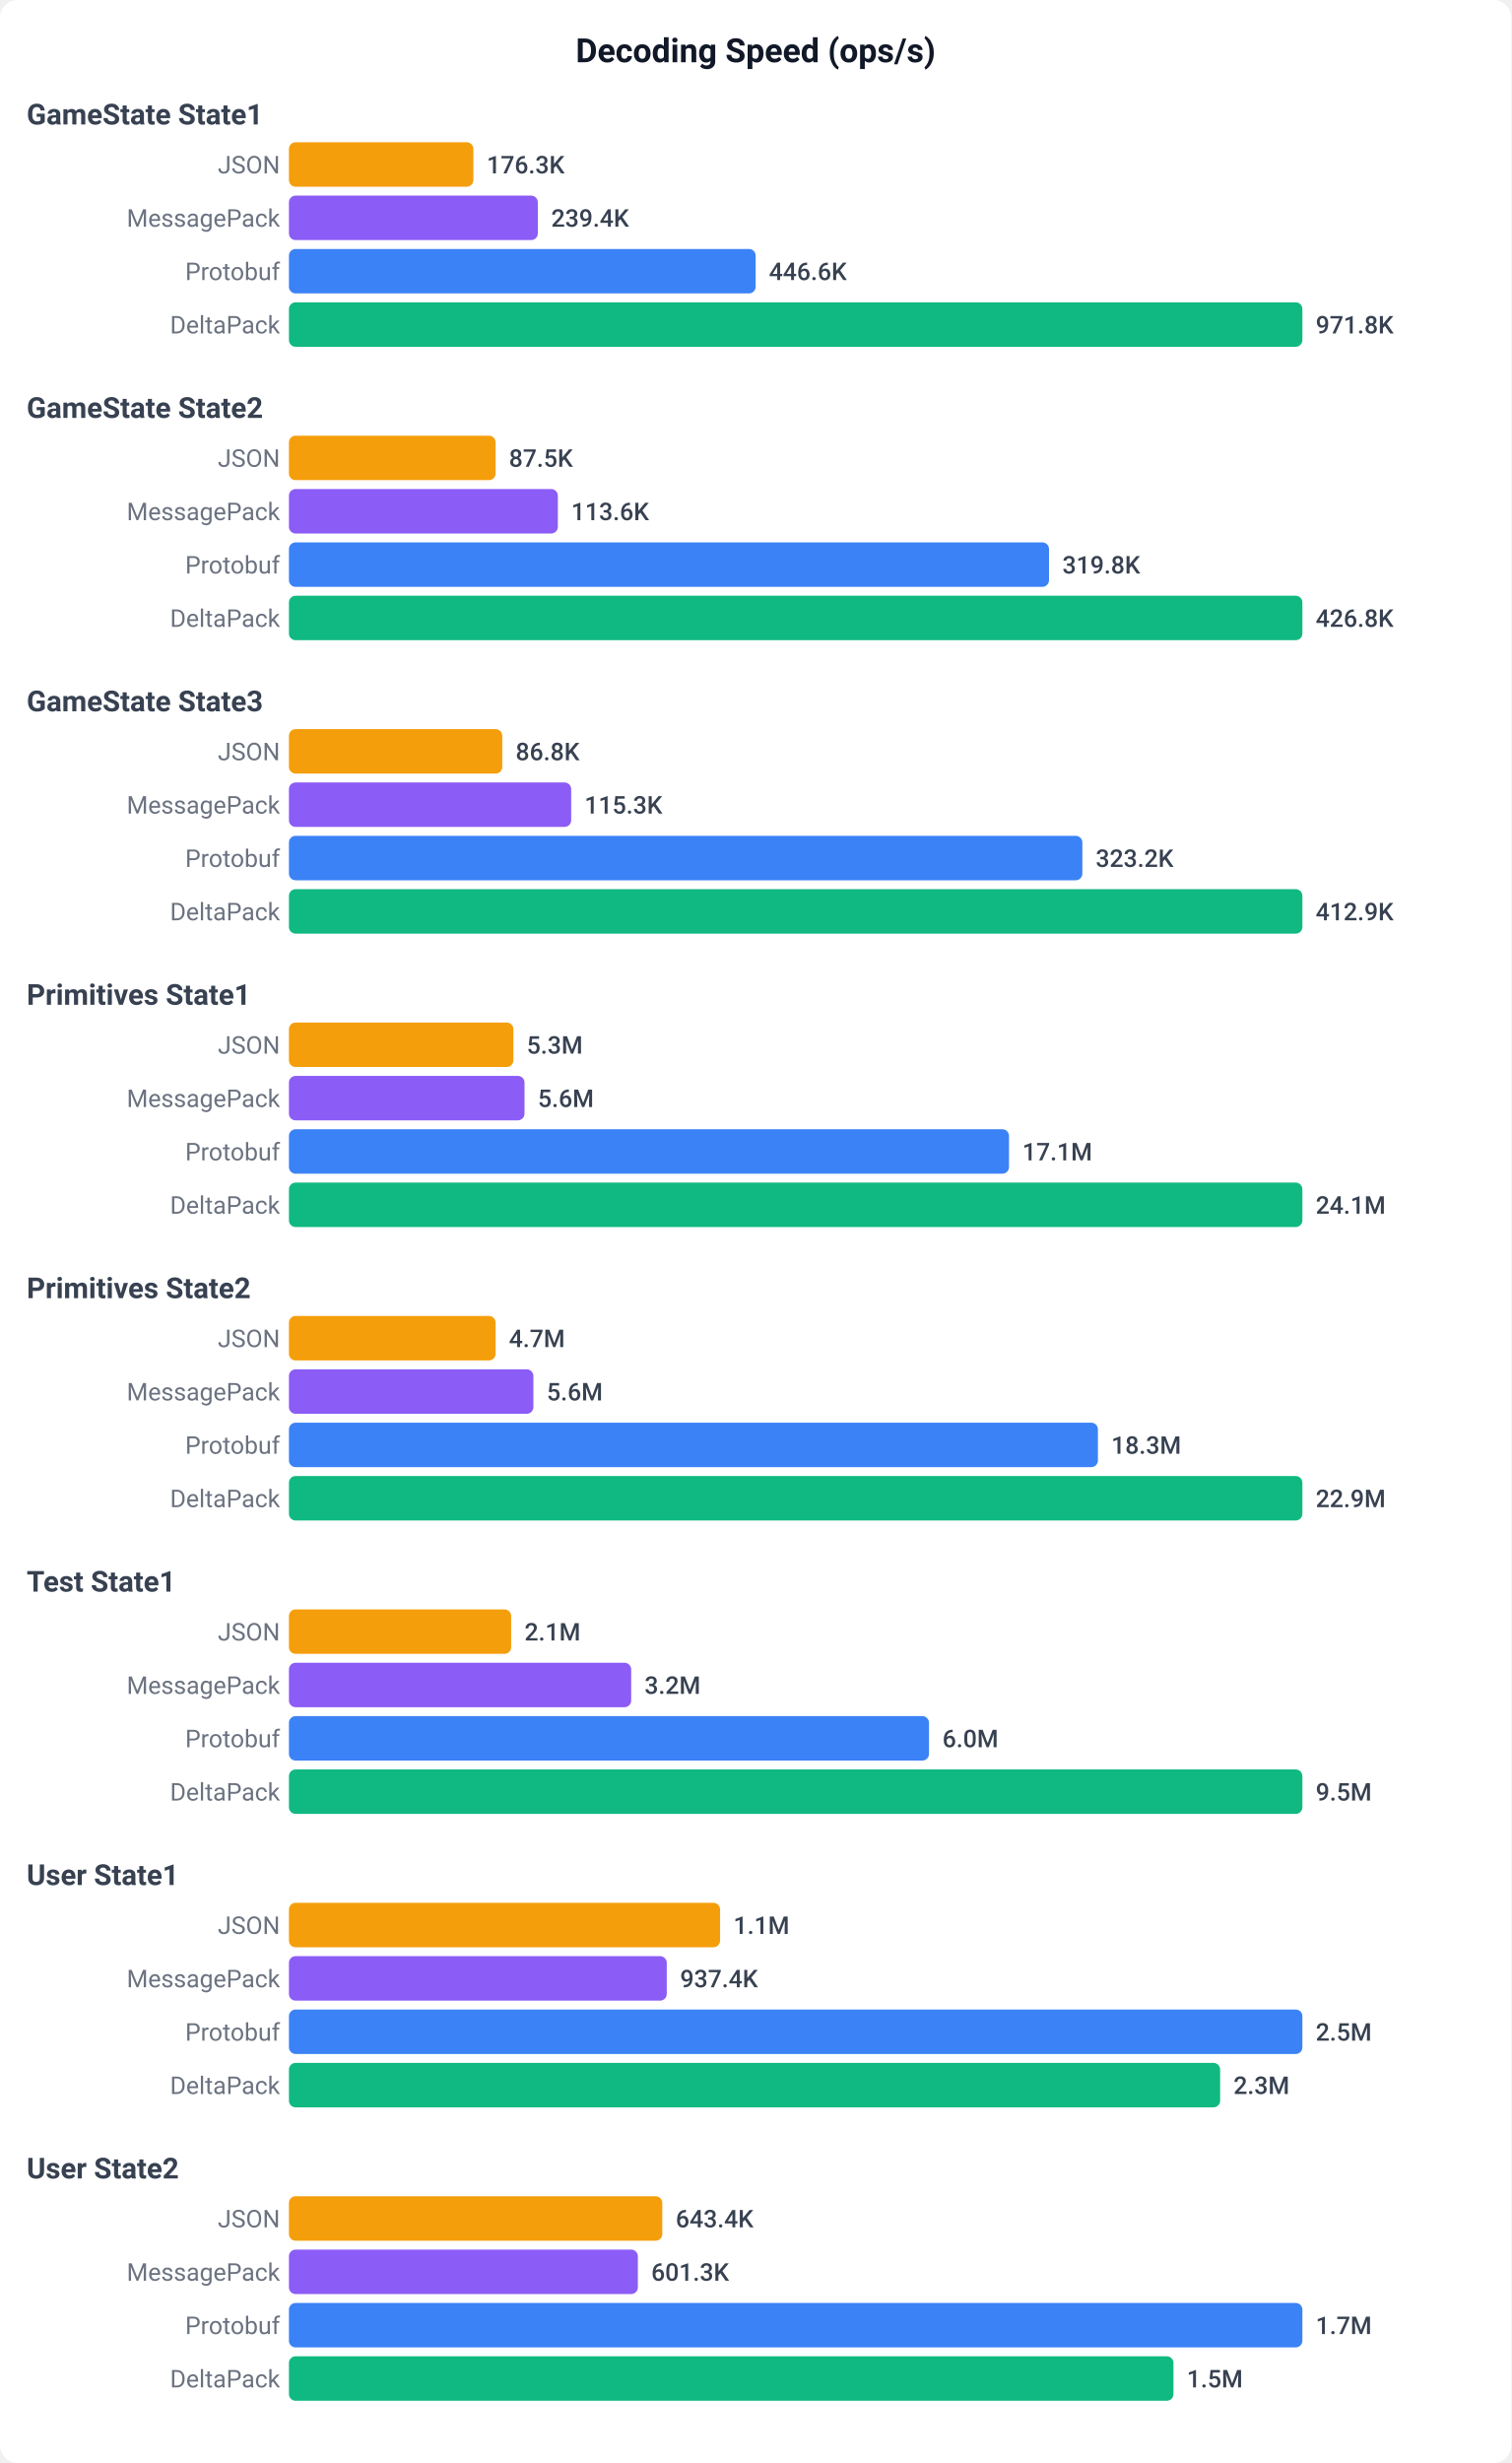
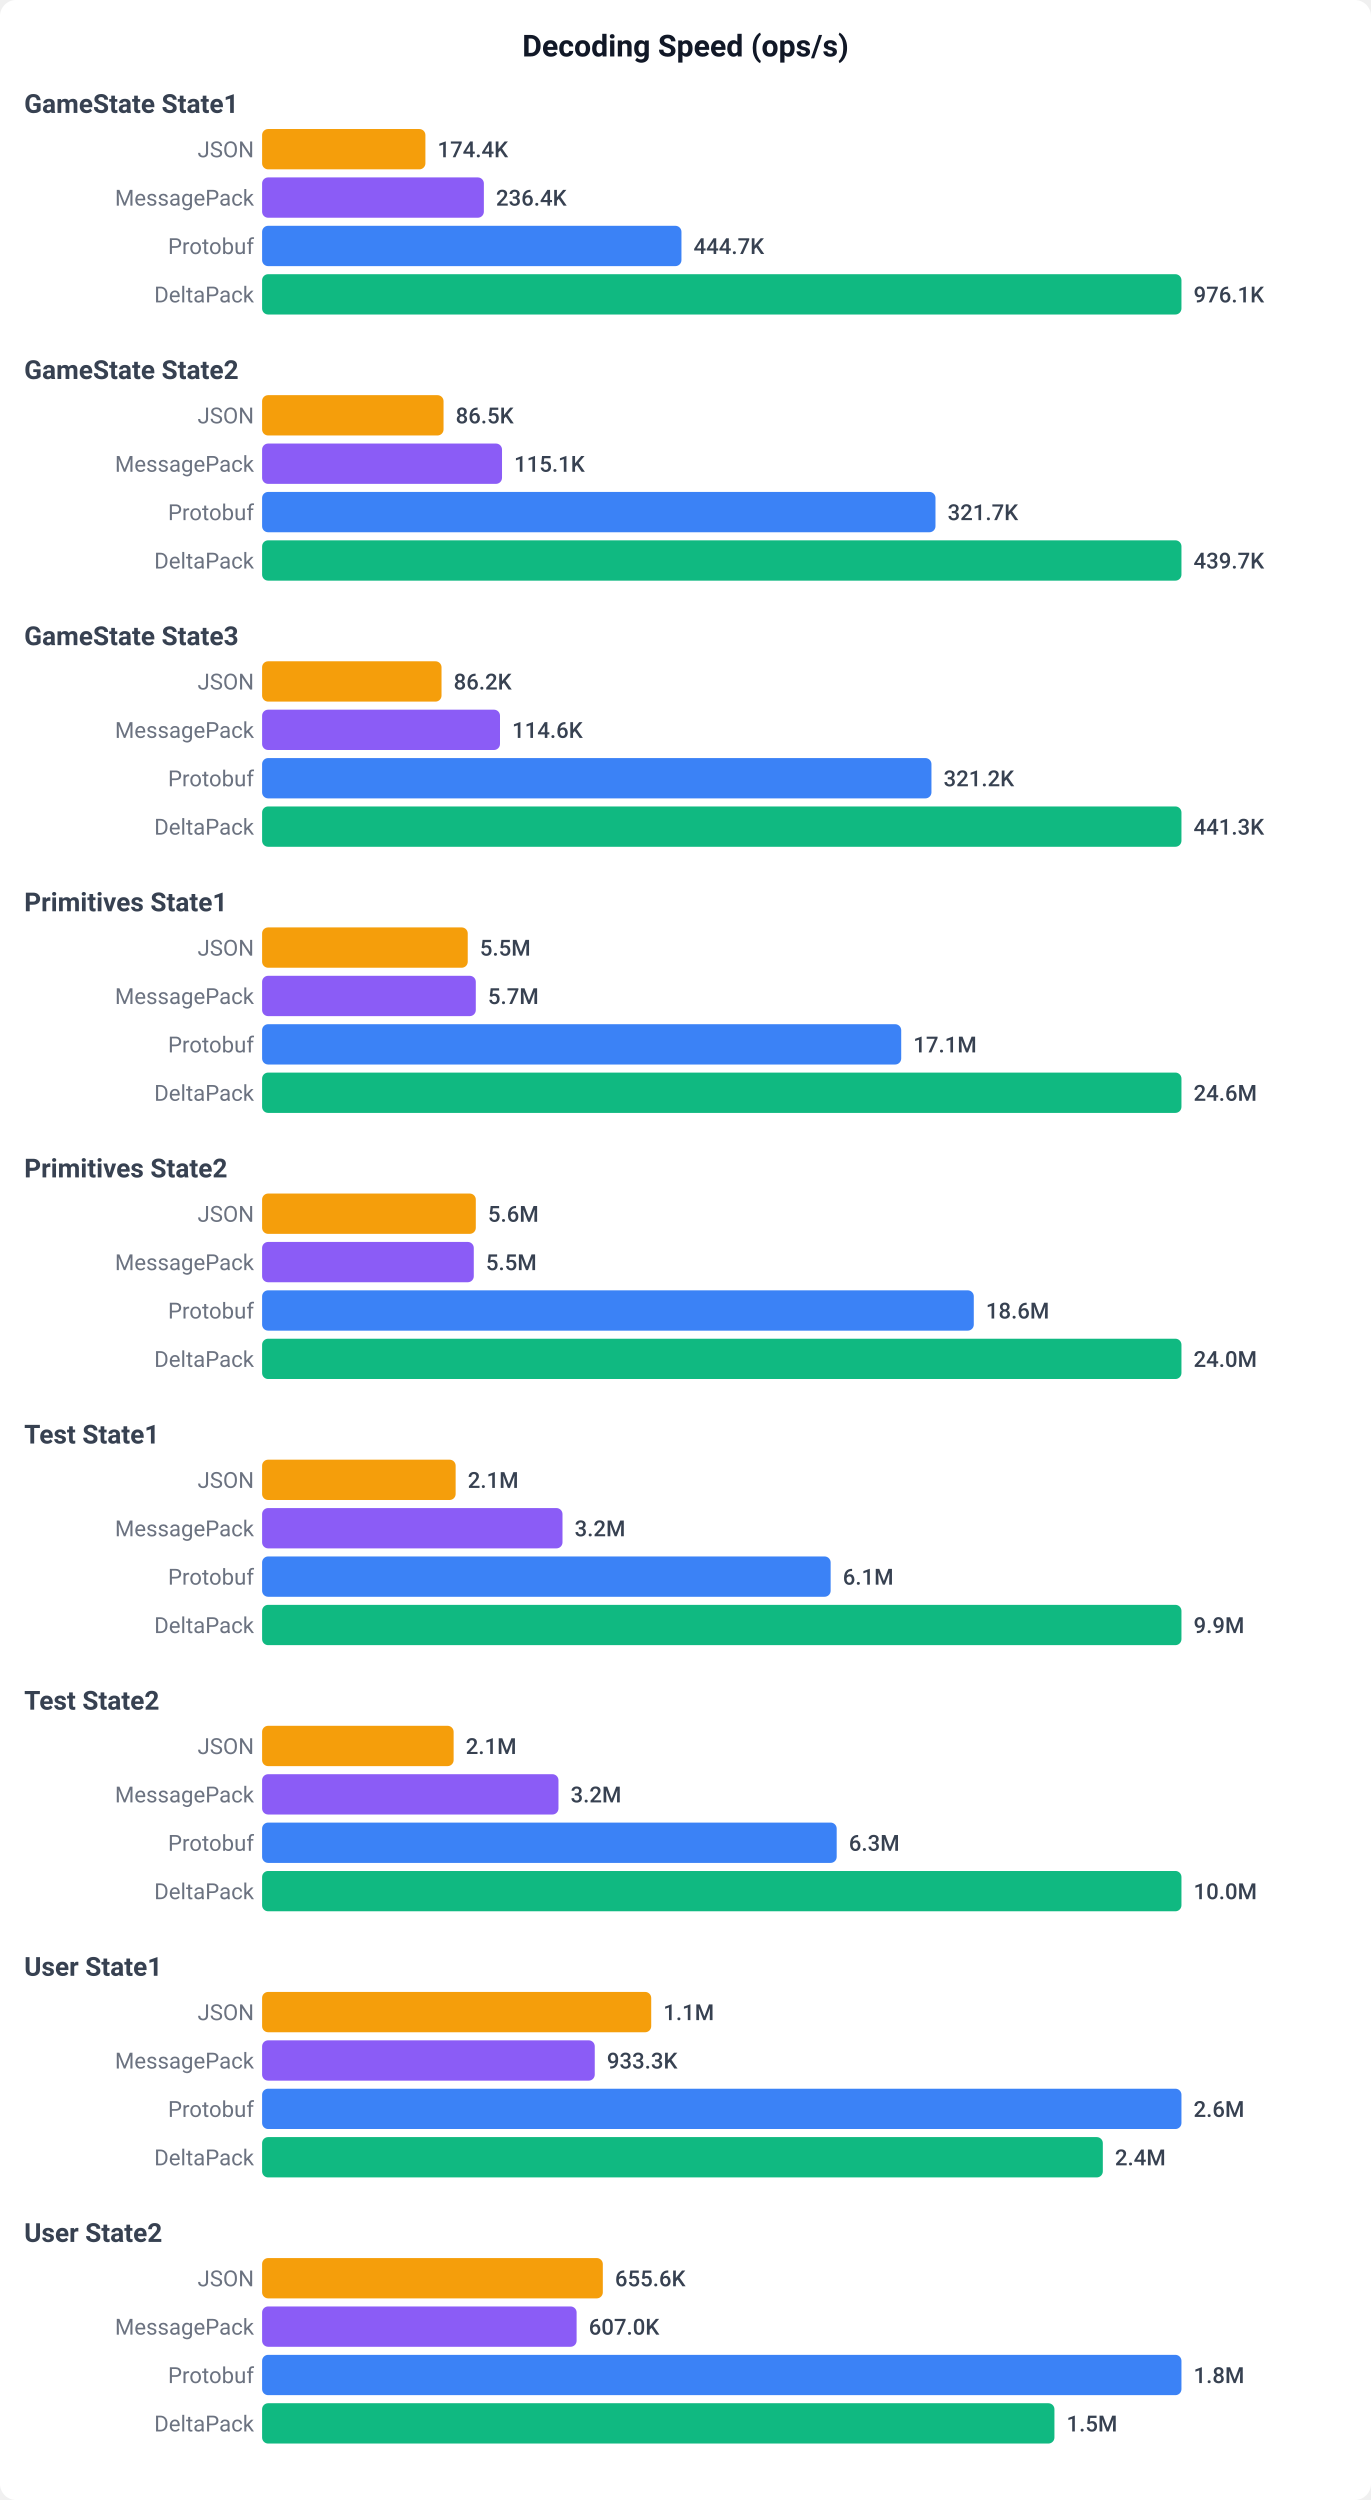
- <svg xmlns="http://www.w3.org/2000/svg" width="680" height="1108" viewBox="0 0 680 1108">
+ <svg xmlns="http://www.w3.org/2000/svg" width="680" height="1240" viewBox="0 0 680 1240">
  <style>
    text { font-family: -apple-system, BlinkMacSystemFont, "Segoe UI", Roboto, sans-serif; }
  </style>
-   <rect width="680" height="1108" fill="white" rx="8" />
+   <rect width="680" height="1240" fill="white" rx="8" />
  <text x="340" y="28" text-anchor="middle" font-size="15" font-weight="bold" fill="#111827">Decoding Speed (ops/s)</text>
  <text x="12" y="56" font-size="13" font-weight="600" fill="#374151">GameState State1</text>
  <text x="126" y="78" text-anchor="end" font-size="11" fill="#6b7280">JSON</text>
-   <rect x="130" y="64" width="83" height="20" fill="#f59e0b" rx="3" />
-   <text x="219" y="78" font-size="11" fill="#374151" font-weight="500">176.3K</text>
+   <rect x="130" y="64" width="81" height="20" fill="#f59e0b" rx="3" />
+   <text x="217" y="78" font-size="11" fill="#374151" font-weight="500">174.4K</text>
  <text x="126" y="102" text-anchor="end" font-size="11" fill="#6b7280">MessagePack</text>
-   <rect x="130" y="88" width="112" height="20" fill="#8b5cf6" rx="3" />
-   <text x="248" y="102" font-size="11" fill="#374151" font-weight="500">239.4K</text>
+   <rect x="130" y="88" width="110" height="20" fill="#8b5cf6" rx="3" />
+   <text x="246" y="102" font-size="11" fill="#374151" font-weight="500">236.4K</text>
  <text x="126" y="126" text-anchor="end" font-size="11" fill="#6b7280">Protobuf</text>
-   <rect x="130" y="112" width="210" height="20" fill="#3b82f6" rx="3" />
-   <text x="346" y="126" font-size="11" fill="#374151" font-weight="500">446.6K</text>
+   <rect x="130" y="112" width="208" height="20" fill="#3b82f6" rx="3" />
+   <text x="344" y="126" font-size="11" fill="#374151" font-weight="500">444.7K</text>
  <text x="126" y="150" text-anchor="end" font-size="11" fill="#6b7280">DeltaPack</text>
  <rect x="130" y="136" width="456" height="20" fill="#10b981" rx="3" />
-   <text x="592" y="150" font-size="11" fill="#374151" font-weight="500">971.8K</text>
+   <text x="592" y="150" font-size="11" fill="#374151" font-weight="500">976.1K</text>
  <text x="12" y="188" font-size="13" font-weight="600" fill="#374151">GameState State2</text>
  <text x="126" y="210" text-anchor="end" font-size="11" fill="#6b7280">JSON</text>
-   <rect x="130" y="196" width="93" height="20" fill="#f59e0b" rx="3" />
-   <text x="229" y="210" font-size="11" fill="#374151" font-weight="500">87.5K</text>
+   <rect x="130" y="196" width="90" height="20" fill="#f59e0b" rx="3" />
+   <text x="226" y="210" font-size="11" fill="#374151" font-weight="500">86.5K</text>
  <text x="126" y="234" text-anchor="end" font-size="11" fill="#6b7280">MessagePack</text>
-   <rect x="130" y="220" width="121" height="20" fill="#8b5cf6" rx="3" />
-   <text x="257" y="234" font-size="11" fill="#374151" font-weight="500">113.6K</text>
+   <rect x="130" y="220" width="119" height="20" fill="#8b5cf6" rx="3" />
+   <text x="255" y="234" font-size="11" fill="#374151" font-weight="500">115.1K</text>
  <text x="126" y="258" text-anchor="end" font-size="11" fill="#6b7280">Protobuf</text>
-   <rect x="130" y="244" width="342" height="20" fill="#3b82f6" rx="3" />
-   <text x="478" y="258" font-size="11" fill="#374151" font-weight="500">319.8K</text>
+   <rect x="130" y="244" width="334" height="20" fill="#3b82f6" rx="3" />
+   <text x="470" y="258" font-size="11" fill="#374151" font-weight="500">321.7K</text>
  <text x="126" y="282" text-anchor="end" font-size="11" fill="#6b7280">DeltaPack</text>
  <rect x="130" y="268" width="456" height="20" fill="#10b981" rx="3" />
-   <text x="592" y="282" font-size="11" fill="#374151" font-weight="500">426.8K</text>
+   <text x="592" y="282" font-size="11" fill="#374151" font-weight="500">439.7K</text>
  <text x="12" y="320" font-size="13" font-weight="600" fill="#374151">GameState State3</text>
  <text x="126" y="342" text-anchor="end" font-size="11" fill="#6b7280">JSON</text>
-   <rect x="130" y="328" width="96" height="20" fill="#f59e0b" rx="3" />
-   <text x="232" y="342" font-size="11" fill="#374151" font-weight="500">86.8K</text>
+   <rect x="130" y="328" width="89" height="20" fill="#f59e0b" rx="3" />
+   <text x="225" y="342" font-size="11" fill="#374151" font-weight="500">86.2K</text>
  <text x="126" y="366" text-anchor="end" font-size="11" fill="#6b7280">MessagePack</text>
-   <rect x="130" y="352" width="127" height="20" fill="#8b5cf6" rx="3" />
-   <text x="263" y="366" font-size="11" fill="#374151" font-weight="500">115.3K</text>
+   <rect x="130" y="352" width="118" height="20" fill="#8b5cf6" rx="3" />
+   <text x="254" y="366" font-size="11" fill="#374151" font-weight="500">114.6K</text>
  <text x="126" y="390" text-anchor="end" font-size="11" fill="#6b7280">Protobuf</text>
-   <rect x="130" y="376" width="357" height="20" fill="#3b82f6" rx="3" />
-   <text x="493" y="390" font-size="11" fill="#374151" font-weight="500">323.2K</text>
+   <rect x="130" y="376" width="332" height="20" fill="#3b82f6" rx="3" />
+   <text x="468" y="390" font-size="11" fill="#374151" font-weight="500">321.2K</text>
  <text x="126" y="414" text-anchor="end" font-size="11" fill="#6b7280">DeltaPack</text>
  <rect x="130" y="400" width="456" height="20" fill="#10b981" rx="3" />
-   <text x="592" y="414" font-size="11" fill="#374151" font-weight="500">412.9K</text>
+   <text x="592" y="414" font-size="11" fill="#374151" font-weight="500">441.3K</text>
  <text x="12" y="452" font-size="13" font-weight="600" fill="#374151">Primitives State1</text>
  <text x="126" y="474" text-anchor="end" font-size="11" fill="#6b7280">JSON</text>
-   <rect x="130" y="460" width="101" height="20" fill="#f59e0b" rx="3" />
-   <text x="237" y="474" font-size="11" fill="#374151" font-weight="500">5.3M</text>
+   <rect x="130" y="460" width="102" height="20" fill="#f59e0b" rx="3" />
+   <text x="238" y="474" font-size="11" fill="#374151" font-weight="500">5.5M</text>
  <text x="126" y="498" text-anchor="end" font-size="11" fill="#6b7280">MessagePack</text>
  <rect x="130" y="484" width="106" height="20" fill="#8b5cf6" rx="3" />
-   <text x="242" y="498" font-size="11" fill="#374151" font-weight="500">5.6M</text>
+   <text x="242" y="498" font-size="11" fill="#374151" font-weight="500">5.7M</text>
  <text x="126" y="522" text-anchor="end" font-size="11" fill="#6b7280">Protobuf</text>
-   <rect x="130" y="508" width="324" height="20" fill="#3b82f6" rx="3" />
-   <text x="460" y="522" font-size="11" fill="#374151" font-weight="500">17.1M</text>
+   <rect x="130" y="508" width="317" height="20" fill="#3b82f6" rx="3" />
+   <text x="453" y="522" font-size="11" fill="#374151" font-weight="500">17.1M</text>
  <text x="126" y="546" text-anchor="end" font-size="11" fill="#6b7280">DeltaPack</text>
  <rect x="130" y="532" width="456" height="20" fill="#10b981" rx="3" />
-   <text x="592" y="546" font-size="11" fill="#374151" font-weight="500">24.1M</text>
+   <text x="592" y="546" font-size="11" fill="#374151" font-weight="500">24.6M</text>
  <text x="12" y="584" font-size="13" font-weight="600" fill="#374151">Primitives State2</text>
  <text x="126" y="606" text-anchor="end" font-size="11" fill="#6b7280">JSON</text>
-   <rect x="130" y="592" width="93" height="20" fill="#f59e0b" rx="3" />
-   <text x="229" y="606" font-size="11" fill="#374151" font-weight="500">4.7M</text>
+   <rect x="130" y="592" width="106" height="20" fill="#f59e0b" rx="3" />
+   <text x="242" y="606" font-size="11" fill="#374151" font-weight="500">5.6M</text>
  <text x="126" y="630" text-anchor="end" font-size="11" fill="#6b7280">MessagePack</text>
-   <rect x="130" y="616" width="110" height="20" fill="#8b5cf6" rx="3" />
-   <text x="246" y="630" font-size="11" fill="#374151" font-weight="500">5.6M</text>
+   <rect x="130" y="616" width="105" height="20" fill="#8b5cf6" rx="3" />
+   <text x="241" y="630" font-size="11" fill="#374151" font-weight="500">5.5M</text>
  <text x="126" y="654" text-anchor="end" font-size="11" fill="#6b7280">Protobuf</text>
-   <rect x="130" y="640" width="364" height="20" fill="#3b82f6" rx="3" />
-   <text x="500" y="654" font-size="11" fill="#374151" font-weight="500">18.3M</text>
+   <rect x="130" y="640" width="353" height="20" fill="#3b82f6" rx="3" />
+   <text x="489" y="654" font-size="11" fill="#374151" font-weight="500">18.6M</text>
  <text x="126" y="678" text-anchor="end" font-size="11" fill="#6b7280">DeltaPack</text>
  <rect x="130" y="664" width="456" height="20" fill="#10b981" rx="3" />
-   <text x="592" y="678" font-size="11" fill="#374151" font-weight="500">22.9M</text>
+   <text x="592" y="678" font-size="11" fill="#374151" font-weight="500">24.0M</text>
  <text x="12" y="716" font-size="13" font-weight="600" fill="#374151">Test State1</text>
  <text x="126" y="738" text-anchor="end" font-size="11" fill="#6b7280">JSON</text>
-   <rect x="130" y="724" width="100" height="20" fill="#f59e0b" rx="3" />
-   <text x="236" y="738" font-size="11" fill="#374151" font-weight="500">2.1M</text>
+   <rect x="130" y="724" width="96" height="20" fill="#f59e0b" rx="3" />
+   <text x="232" y="738" font-size="11" fill="#374151" font-weight="500">2.1M</text>
  <text x="126" y="762" text-anchor="end" font-size="11" fill="#6b7280">MessagePack</text>
-   <rect x="130" y="748" width="154" height="20" fill="#8b5cf6" rx="3" />
-   <text x="290" y="762" font-size="11" fill="#374151" font-weight="500">3.2M</text>
+   <rect x="130" y="748" width="149" height="20" fill="#8b5cf6" rx="3" />
+   <text x="285" y="762" font-size="11" fill="#374151" font-weight="500">3.2M</text>
  <text x="126" y="786" text-anchor="end" font-size="11" fill="#6b7280">Protobuf</text>
-   <rect x="130" y="772" width="288" height="20" fill="#3b82f6" rx="3" />
-   <text x="424" y="786" font-size="11" fill="#374151" font-weight="500">6.0M</text>
+   <rect x="130" y="772" width="282" height="20" fill="#3b82f6" rx="3" />
+   <text x="418" y="786" font-size="11" fill="#374151" font-weight="500">6.1M</text>
  <text x="126" y="810" text-anchor="end" font-size="11" fill="#6b7280">DeltaPack</text>
  <rect x="130" y="796" width="456" height="20" fill="#10b981" rx="3" />
-   <text x="592" y="810" font-size="11" fill="#374151" font-weight="500">9.5M</text>
-   <text x="12" y="848" font-size="13" font-weight="600" fill="#374151">User State1</text>
+   <text x="592" y="810" font-size="11" fill="#374151" font-weight="500">9.9M</text>
+   <text x="12" y="848" font-size="13" font-weight="600" fill="#374151">Test State2</text>
  <text x="126" y="870" text-anchor="end" font-size="11" fill="#6b7280">JSON</text>
-   <rect x="130" y="856" width="194" height="20" fill="#f59e0b" rx="3" />
-   <text x="330" y="870" font-size="11" fill="#374151" font-weight="500">1.1M</text>
+   <rect x="130" y="856" width="95" height="20" fill="#f59e0b" rx="3" />
+   <text x="231" y="870" font-size="11" fill="#374151" font-weight="500">2.1M</text>
  <text x="126" y="894" text-anchor="end" font-size="11" fill="#6b7280">MessagePack</text>
-   <rect x="130" y="880" width="170" height="20" fill="#8b5cf6" rx="3" />
-   <text x="306" y="894" font-size="11" fill="#374151" font-weight="500">937.4K</text>
+   <rect x="130" y="880" width="147" height="20" fill="#8b5cf6" rx="3" />
+   <text x="283" y="894" font-size="11" fill="#374151" font-weight="500">3.2M</text>
  <text x="126" y="918" text-anchor="end" font-size="11" fill="#6b7280">Protobuf</text>
-   <rect x="130" y="904" width="456" height="20" fill="#3b82f6" rx="3" />
-   <text x="592" y="918" font-size="11" fill="#374151" font-weight="500">2.5M</text>
+   <rect x="130" y="904" width="285" height="20" fill="#3b82f6" rx="3" />
+   <text x="421" y="918" font-size="11" fill="#374151" font-weight="500">6.3M</text>
  <text x="126" y="942" text-anchor="end" font-size="11" fill="#6b7280">DeltaPack</text>
-   <rect x="130" y="928" width="419" height="20" fill="#10b981" rx="3" />
-   <text x="555" y="942" font-size="11" fill="#374151" font-weight="500">2.3M</text>
-   <text x="12" y="980" font-size="13" font-weight="600" fill="#374151">User State2</text>
+   <rect x="130" y="928" width="456" height="20" fill="#10b981" rx="3" />
+   <text x="592" y="942" font-size="11" fill="#374151" font-weight="500">10.0M</text>
+   <text x="12" y="980" font-size="13" font-weight="600" fill="#374151">User State1</text>
  <text x="126" y="1002" text-anchor="end" font-size="11" fill="#6b7280">JSON</text>
-   <rect x="130" y="988" width="168" height="20" fill="#f59e0b" rx="3" />
-   <text x="304" y="1002" font-size="11" fill="#374151" font-weight="500">643.4K</text>
+   <rect x="130" y="988" width="193" height="20" fill="#f59e0b" rx="3" />
+   <text x="329" y="1002" font-size="11" fill="#374151" font-weight="500">1.1M</text>
  <text x="126" y="1026" text-anchor="end" font-size="11" fill="#6b7280">MessagePack</text>
-   <rect x="130" y="1012" width="157" height="20" fill="#8b5cf6" rx="3" />
-   <text x="293" y="1026" font-size="11" fill="#374151" font-weight="500">601.3K</text>
+   <rect x="130" y="1012" width="165" height="20" fill="#8b5cf6" rx="3" />
+   <text x="301" y="1026" font-size="11" fill="#374151" font-weight="500">933.3K</text>
  <text x="126" y="1050" text-anchor="end" font-size="11" fill="#6b7280">Protobuf</text>
  <rect x="130" y="1036" width="456" height="20" fill="#3b82f6" rx="3" />
-   <text x="592" y="1050" font-size="11" fill="#374151" font-weight="500">1.7M</text>
+   <text x="592" y="1050" font-size="11" fill="#374151" font-weight="500">2.6M</text>
  <text x="126" y="1074" text-anchor="end" font-size="11" fill="#6b7280">DeltaPack</text>
-   <rect x="130" y="1060" width="398" height="20" fill="#10b981" rx="3" />
-   <text x="534" y="1074" font-size="11" fill="#374151" font-weight="500">1.5M</text>
+   <rect x="130" y="1060" width="417" height="20" fill="#10b981" rx="3" />
+   <text x="553" y="1074" font-size="11" fill="#374151" font-weight="500">2.4M</text>
+   <text x="12" y="1112" font-size="13" font-weight="600" fill="#374151">User State2</text>
+   <text x="126" y="1134" text-anchor="end" font-size="11" fill="#6b7280">JSON</text>
+   <rect x="130" y="1120" width="169" height="20" fill="#f59e0b" rx="3" />
+   <text x="305" y="1134" font-size="11" fill="#374151" font-weight="500">655.6K</text>
+   <text x="126" y="1158" text-anchor="end" font-size="11" fill="#6b7280">MessagePack</text>
+   <rect x="130" y="1144" width="156" height="20" fill="#8b5cf6" rx="3" />
+   <text x="292" y="1158" font-size="11" fill="#374151" font-weight="500">607.0K</text>
+   <text x="126" y="1182" text-anchor="end" font-size="11" fill="#6b7280">Protobuf</text>
+   <rect x="130" y="1168" width="456" height="20" fill="#3b82f6" rx="3" />
+   <text x="592" y="1182" font-size="11" fill="#374151" font-weight="500">1.8M</text>
+   <text x="126" y="1206" text-anchor="end" font-size="11" fill="#6b7280">DeltaPack</text>
+   <rect x="130" y="1192" width="393" height="20" fill="#10b981" rx="3" />
+   <text x="529" y="1206" font-size="11" fill="#374151" font-weight="500">1.5M</text>
</svg>
